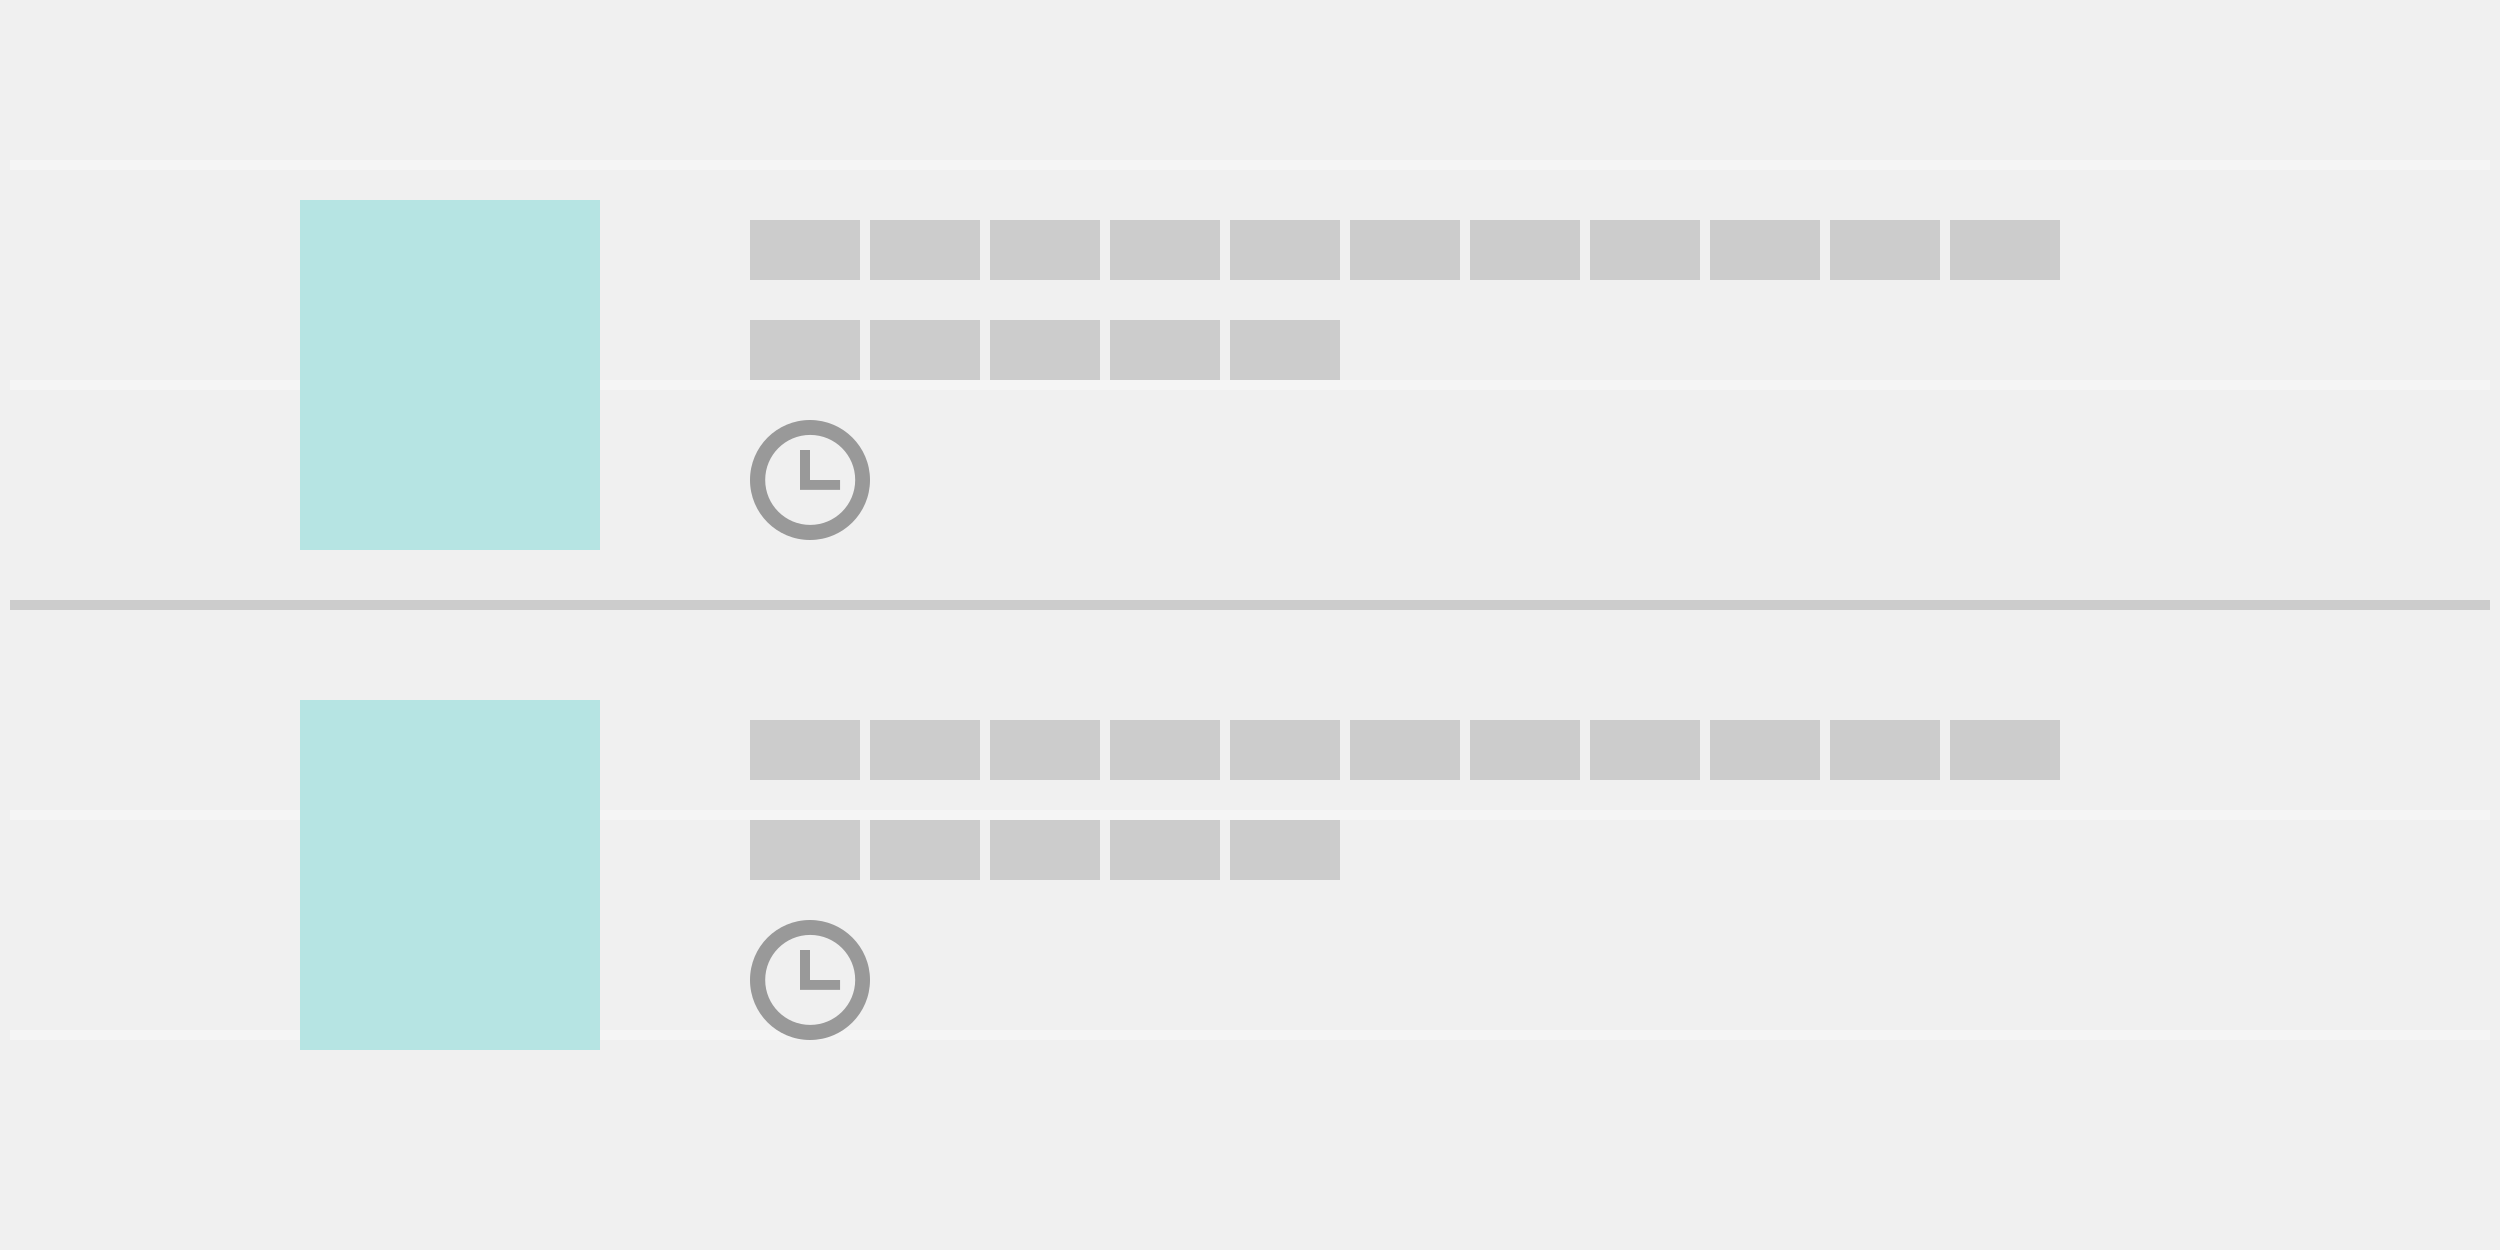
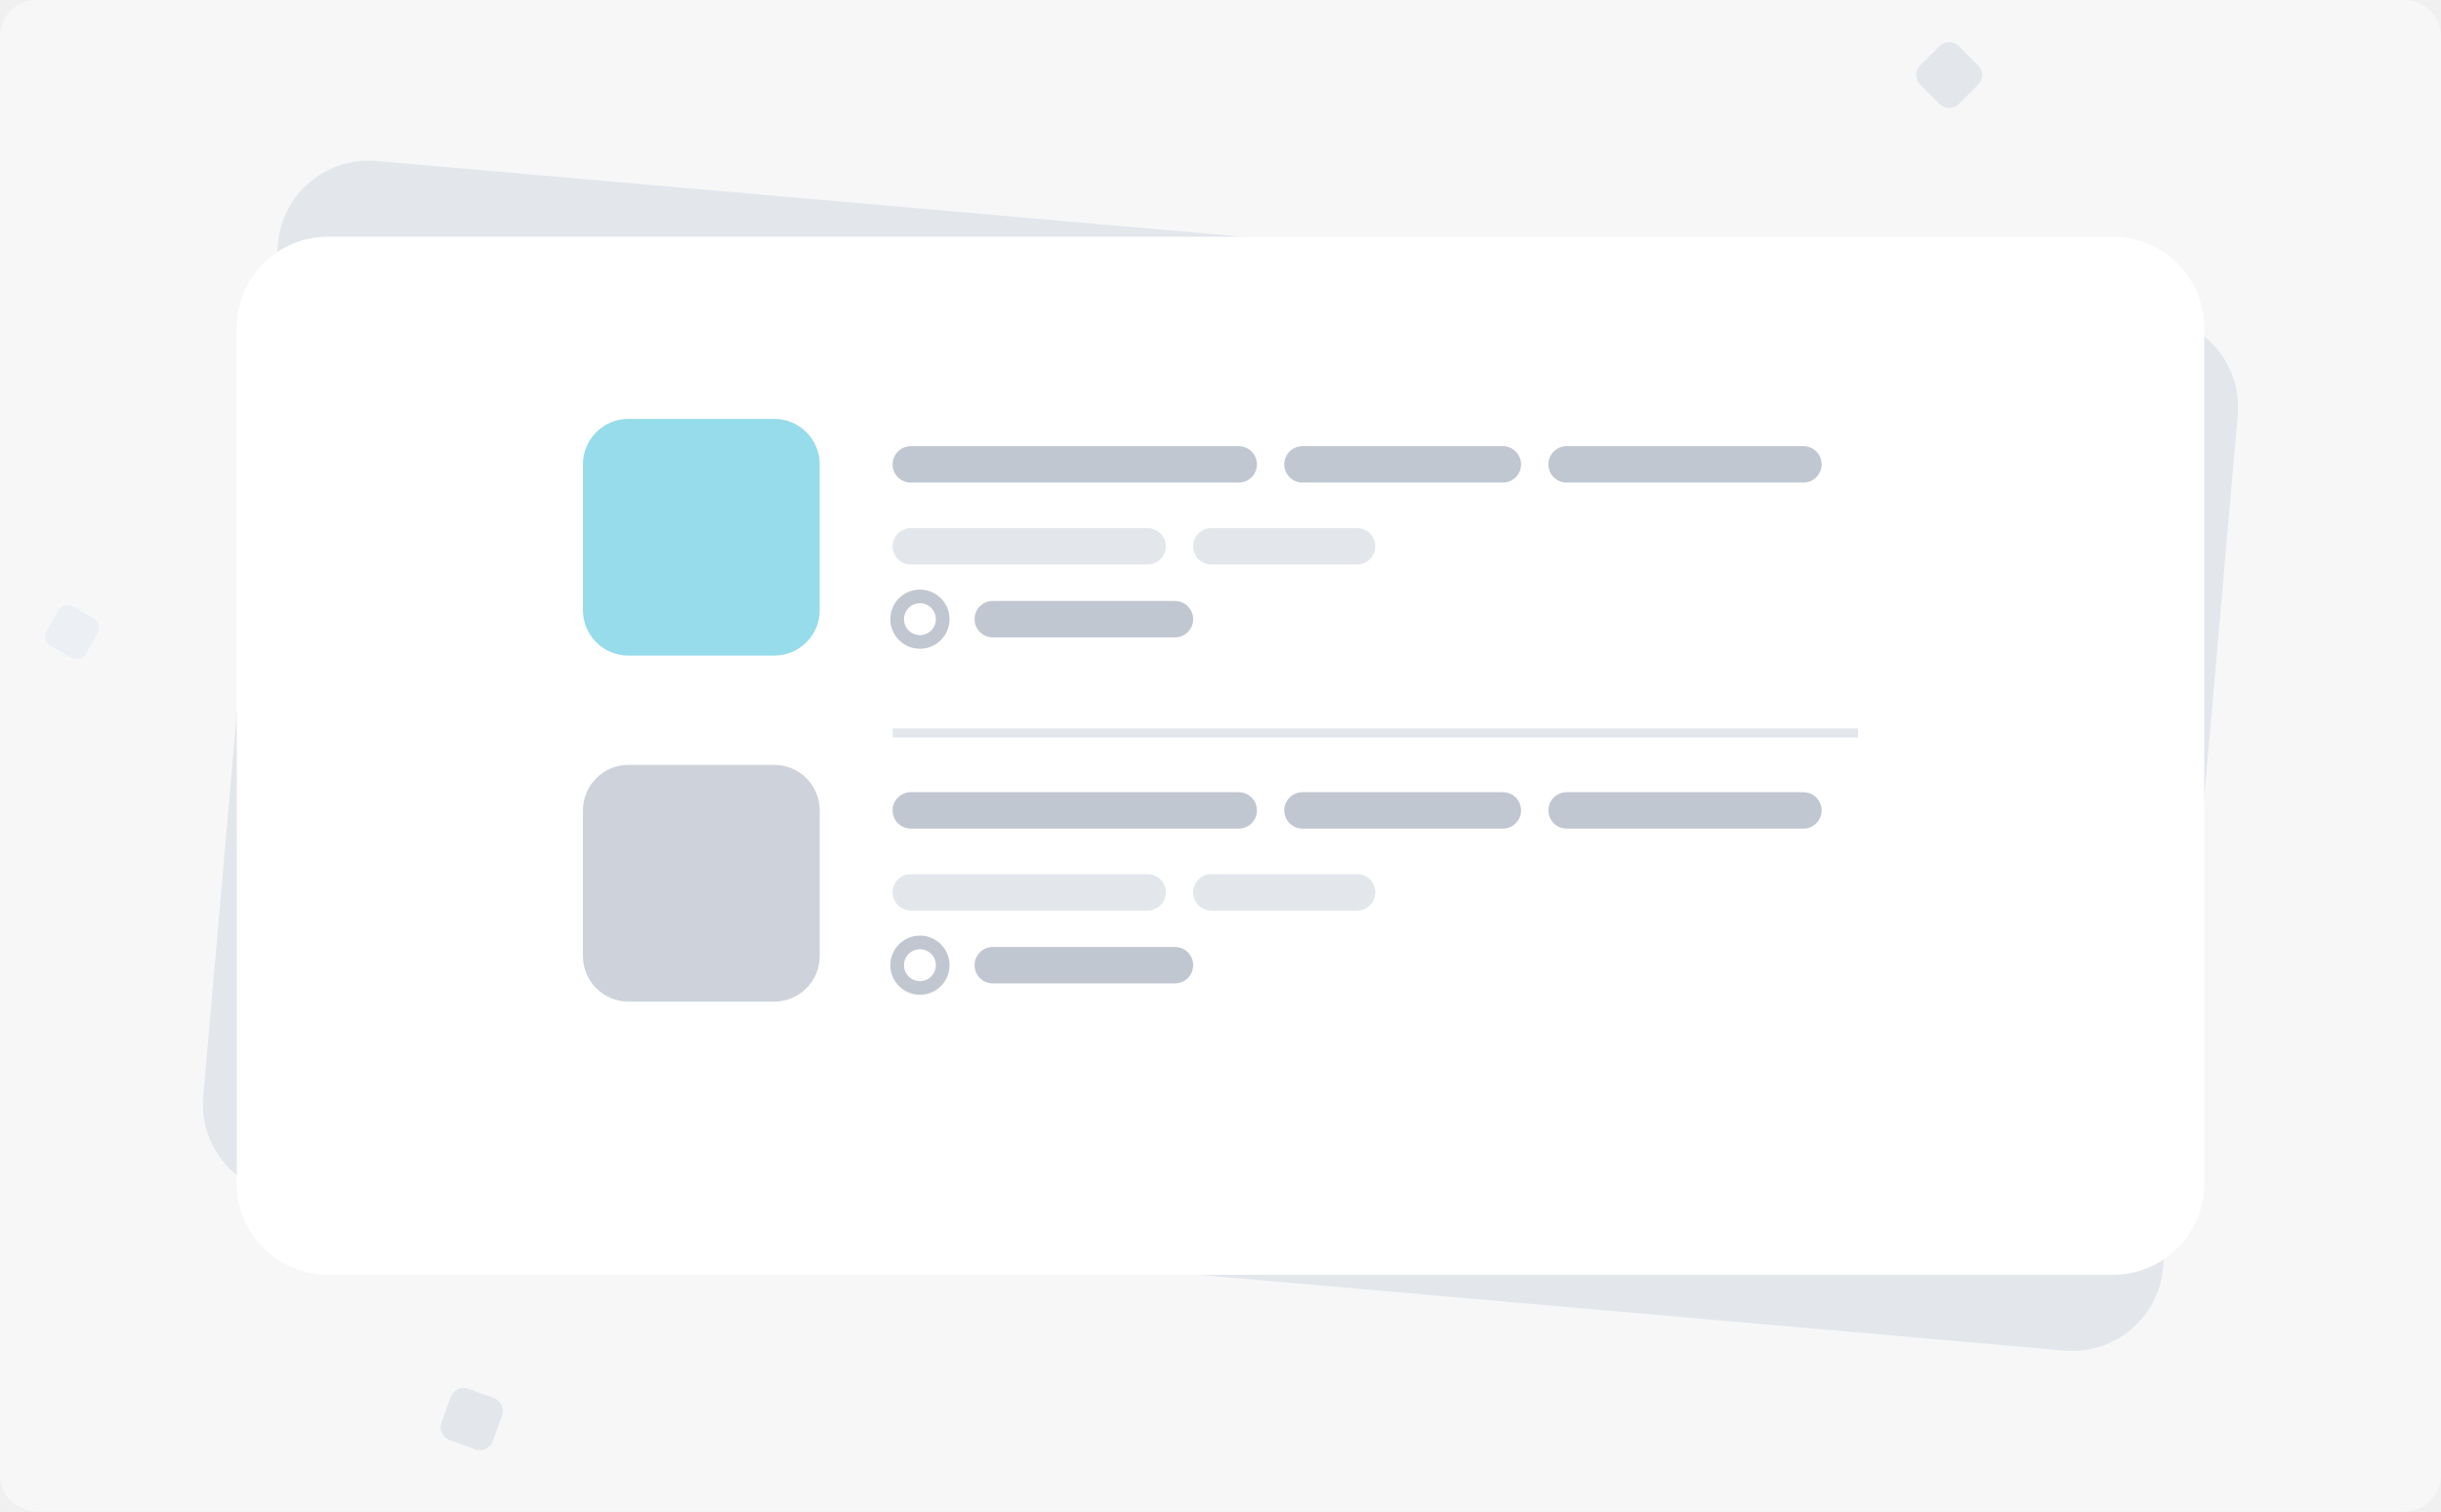
- <svg xmlns="http://www.w3.org/2000/svg" width="250" height="125" viewBox="0 0 250 125">
-   <g fill="none" fill-rule="evenodd">
-     <path d="M0 0h250v125H0z" />
-     <path stroke="#F5F5F5" d="M1 103.5h248M1 81.5h248" />
-     <path stroke="#CCC" d="M1 60.5h248" />
-     <path stroke="#F5F5F5" d="M1 38.5h248M1 16.5h248" />
-     <g>
-       <path fill="#B6E4E3" d="M30 20h30v35H30z" />
-       <path fill="#CCC" d="M122 28v-6h-11v6h11zm36 0v-6h-11v6h11zm-24 0v-6h-11v6h11zm36 0v-6h-11v6h11zm-24 0v-6h-11v6h11zm36 0v-6h-11v6h11zm12 0v-6h-11v6h11zm12 0v-6h-11v6h11zM86 28v-6H75v6h11zm12 0v-6H87v6h11zm12 0v-6H99v6h11zM122 38v-6h-11v6h11zm12 0v-6h-11v6h11zm-48 0v-6H75v6h11zm12 0v-6H87v6h11zm12 0v-6H99v6h11z" />
-       <path fill="#999" d="M81 42c-3.318 0-6 2.685-6 6s2.682 6 6 6a6 6 0 0 0 0-12zm.02 10.492a4.499 4.499 0 0 1-4.5-4.5c0-2.486 2.013-4.5 4.5-4.5 2.486 0 4.5 2.014 4.5 4.5 0 2.487-2.014 4.5-4.5 4.5zM81 45h-1v3.989h4.007V48H81v-3z" />
-     </g>
-     <g>
-       <path fill="#B6E4E3" d="M30 70h30v35H30z" />
-       <path fill="#CCC" d="M122 78v-6h-11v6h11zm36 0v-6h-11v6h11zm-24 0v-6h-11v6h11zm36 0v-6h-11v6h11zm-24 0v-6h-11v6h11zm36 0v-6h-11v6h11zm12 0v-6h-11v6h11zm12 0v-6h-11v6h11zM86 78v-6H75v6h11zm12 0v-6H87v6h11zm12 0v-6H99v6h11zM122 88v-6h-11v6h11zm12 0v-6h-11v6h11zm-48 0v-6H75v6h11zm12 0v-6H87v6h11zm12 0v-6H99v6h11z" />
-       <path fill="#999" d="M81 92c-3.318 0-6 2.685-6 6s2.682 6 6 6a6 6 0 0 0 0-12zm.02 10.492a4.499 4.499 0 0 1-4.5-4.5c0-2.486 2.013-4.5 4.5-4.5 2.486 0 4.5 2.014 4.5 4.5 0 2.487-2.014 4.5-4.5 4.5zM81 95h-1v3.989h4.007V98H81v-3z" />
-     </g>
+ <svg xmlns="http://www.w3.org/2000/svg" width="268" height="166" viewBox="0 0 268 166" fill="none">
+   <g clip-path="url(#clip-widget-preview-5)">
+     <rect width="268" height="166" rx="4" fill="#F7F7F8" />
+     <path d="M217.182 7.182L215.061 5.061C214.475 4.475 213.525 4.475 212.939 5.061L210.818 7.182C210.232 7.768 210.232 8.718 210.818 9.303L212.939 11.425C213.525 12.01 214.475 12.01 215.061 11.425L217.182 9.303C217.768 8.718 217.768 7.768 217.182 7.182Z" fill="#E3E7EC" />
+     <path d="M10.291 67.9L8.039 66.6C7.465 66.269 6.731 66.465 6.4 67.039L5.1 69.291C4.769 69.865 4.965 70.599 5.539 70.93L7.791 72.23C8.365 72.561 9.099 72.365 9.43 71.791L10.73 69.539C11.062 68.965 10.865 68.231 10.291 67.9Z" fill="#ECEFF4" />
+     <path d="M54.229 153.539L51.41 152.513C50.631 152.23 49.77 152.631 49.487 153.41L48.461 156.229C48.178 157.007 48.579 157.868 49.357 158.151L52.176 159.177C52.955 159.461 53.816 159.059 54.099 158.281L55.125 155.462C55.408 154.683 55.007 153.822 54.229 153.539Z" fill="#E3E7EC" />
+     <path d="M236.595 34.758L41.341 17.676C35.839 17.194 30.989 21.264 30.507 26.766L22.315 120.408C21.833 125.91 25.903 130.76 31.405 131.242L226.659 148.324C232.161 148.806 237.011 144.736 237.493 139.234L245.685 45.592C246.167 40.09 242.097 35.239 236.595 34.758Z" fill="#E3E7EC" />
+     <path d="M232 26H36C30.477 26 26 30.477 26 36V130C26 135.523 30.477 140 36 140H232C237.523 140 242 135.523 242 130V36C242 30.477 237.523 26 232 26Z" fill="white" />
+     <path d="M85 46H69C66.239 46 64 48.239 64 51V67C64 69.761 66.239 72 69 72H85C87.761 72 90 69.761 90 67V51C90 48.239 87.761 46 85 46Z" fill="#96DCEA" />
+     <path d="M136 49H100C98.895 49 98 49.895 98 51C98 52.105 98.895 53 100 53H136C137.105 53 138 52.105 138 51C138 49.895 137.105 49 136 49Z" fill="#C1C7D0" />
+     <path d="M165 49H143C141.895 49 141 49.895 141 51C141 52.105 141.895 53 143 53H165C166.105 53 167 52.105 167 51C167 49.895 166.105 49 165 49Z" fill="#C1C7D0" />
+     <path d="M198 49H172C170.895 49 170 49.895 170 51C170 52.105 170.895 53 172 53H198C199.105 53 200 52.105 200 51C200 49.895 199.105 49 198 49Z" fill="#C1C7D0" />
+     <path d="M126 58H100C98.895 58 98 58.895 98 60C98 61.105 98.895 62 100 62H126C127.105 62 128 61.105 128 60C128 58.895 127.105 58 126 58Z" fill="#E3E7EC" />
+     <path d="M149 58H133C131.895 58 131 58.895 131 60C131 61.105 131.895 62 133 62H149C150.105 62 151 61.105 151 60C151 58.895 150.105 58 149 58Z" fill="#E3E7EC" />
+     <path d="M101 70.5C102.381 70.5 103.5 69.381 103.5 68C103.5 66.619 102.381 65.5 101 65.5C99.619 65.5 98.5 66.619 98.5 68C98.5 69.381 99.619 70.5 101 70.5Z" fill="white" stroke="#C1C7D0" stroke-width="1.5" />
+     <path d="M129 66H109C107.895 66 107 66.895 107 68C107 69.105 107.895 70 109 70H129C130.105 70 131 69.105 131 68C131 66.895 130.105 66 129 66Z" fill="#C1C7D0" />
+     <path d="M85 84H69C66.239 84 64 86.239 64 89V105C64 107.761 66.239 110 69 110H85C87.761 110 90 107.761 90 105V89C90 86.239 87.761 84 85 84Z" fill="#CED3DB" />
+     <path d="M136 87H100C98.895 87 98 87.895 98 89C98 90.105 98.895 91 100 91H136C137.105 91 138 90.105 138 89C138 87.895 137.105 87 136 87Z" fill="#C1C7D0" />
+     <path d="M165 87H143C141.895 87 141 87.895 141 89C141 90.105 141.895 91 143 91H165C166.105 91 167 90.105 167 89C167 87.895 166.105 87 165 87Z" fill="#C1C7D0" />
+     <path d="M198 87H172C170.895 87 170 87.895 170 89C170 90.105 170.895 91 172 91H198C199.105 91 200 90.105 200 89C200 87.895 199.105 87 198 87Z" fill="#C1C7D0" />
+     <path d="M126 96H100C98.895 96 98 96.895 98 98C98 99.105 98.895 100 100 100H126C127.105 100 128 99.105 128 98C128 96.895 127.105 96 126 96Z" fill="#E3E7EC" />
+     <path d="M149 96H133C131.895 96 131 96.895 131 98C131 99.105 131.895 100 133 100H149C150.105 100 151 99.105 151 98C151 96.895 150.105 96 149 96Z" fill="#E3E7EC" />
+     <path d="M101 108.5C102.381 108.5 103.5 107.381 103.5 106C103.5 104.619 102.381 103.5 101 103.5C99.619 103.5 98.5 104.619 98.5 106C98.5 107.381 99.619 108.5 101 108.5Z" fill="white" stroke="#C1C7D0" stroke-width="1.5" />
+     <path d="M129 104H109C107.895 104 107 104.895 107 106C107 107.105 107.895 108 109 108H129C130.105 108 131 107.105 131 106C131 104.895 130.105 104 129 104Z" fill="#C1C7D0" />
+     <path d="M204 80H98V81H204V80Z" fill="#E3E7EC" />
  </g>
+   <defs>
+     <clipPath id="clip-widget-preview-5">
+       <rect width="268" height="166" rx="4" fill="white" />
+     </clipPath>
+   </defs>
</svg>
